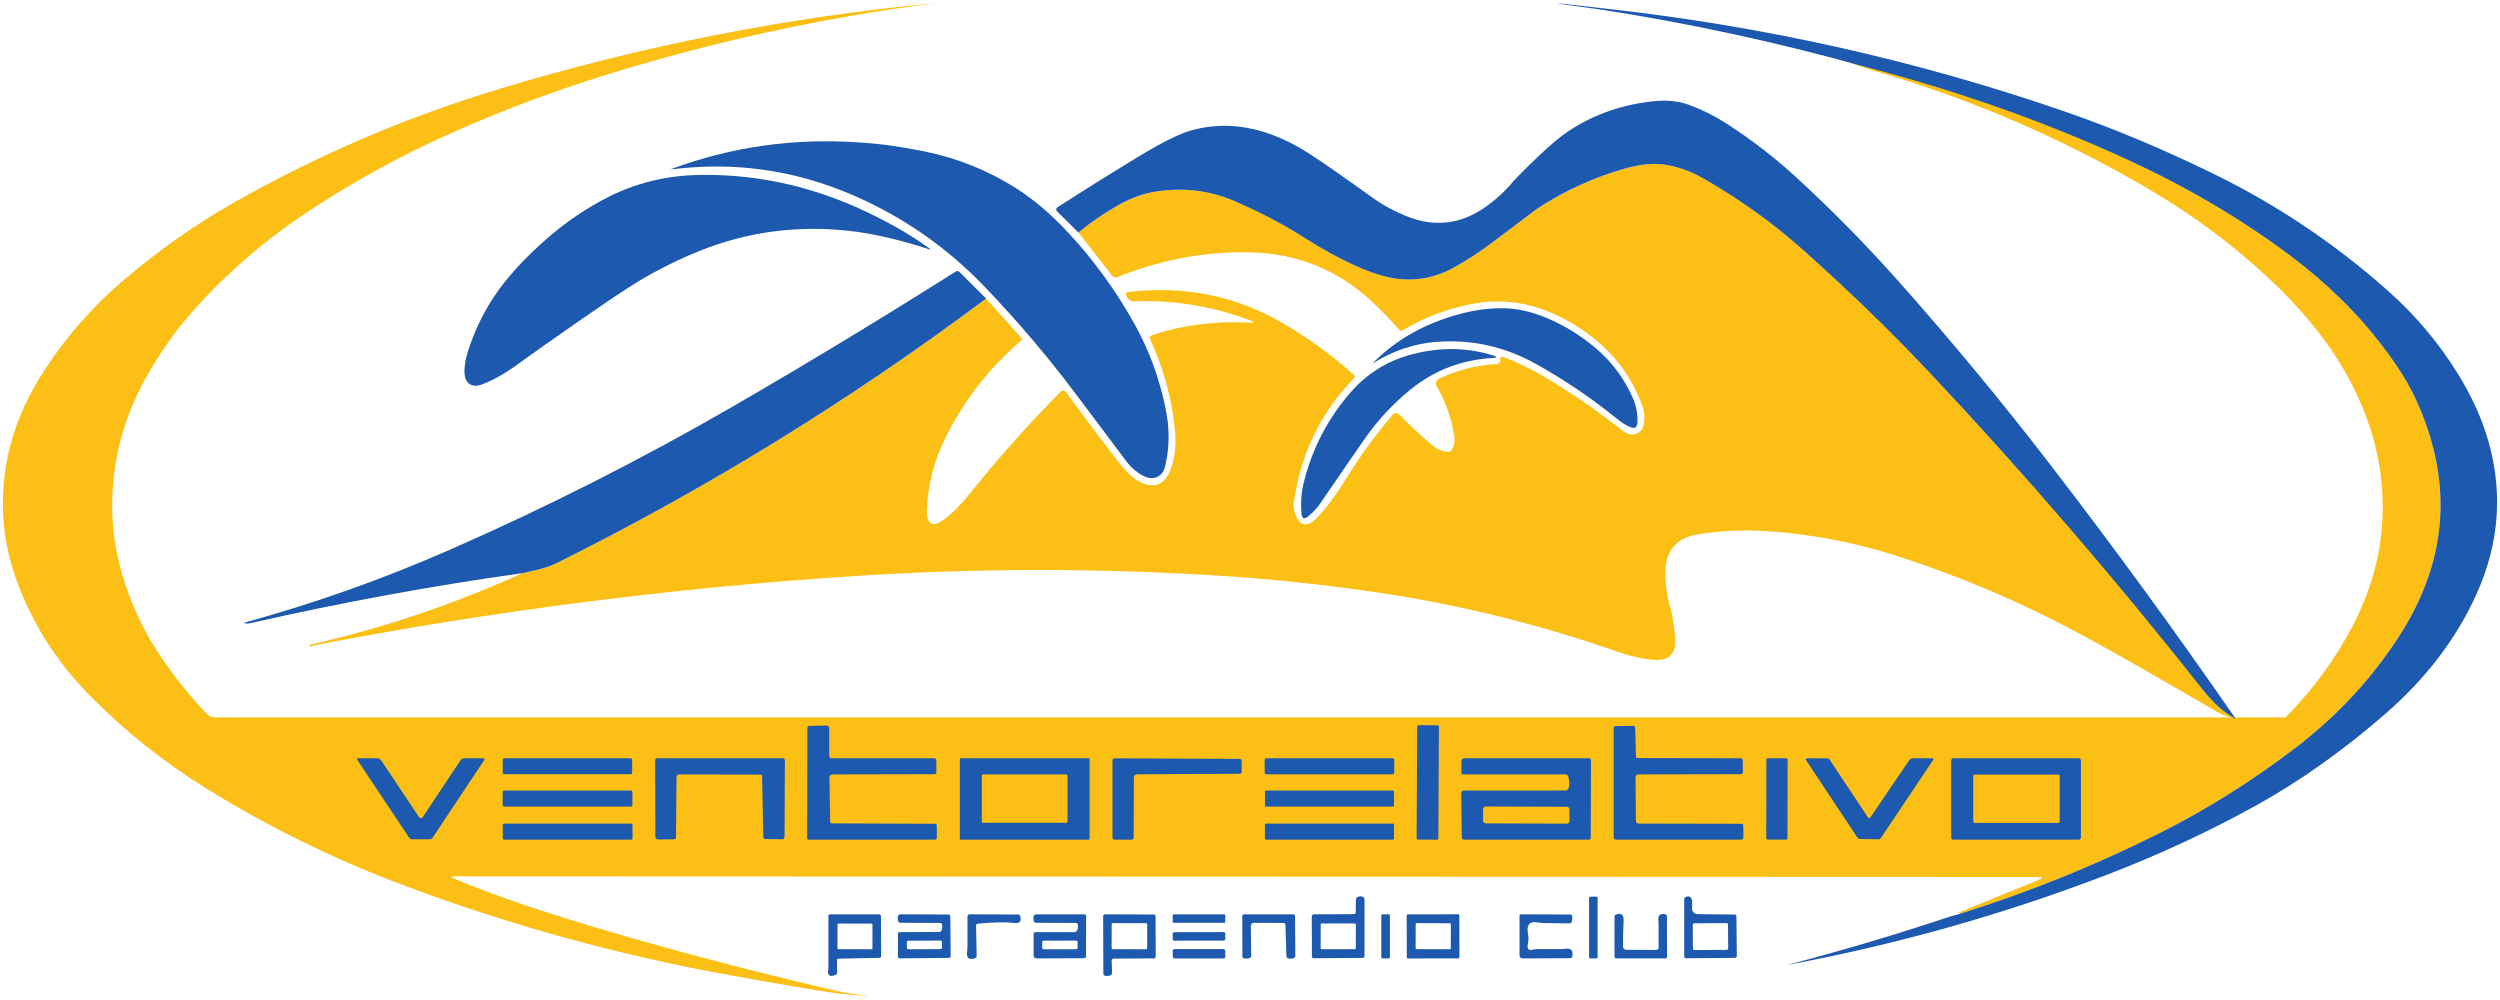
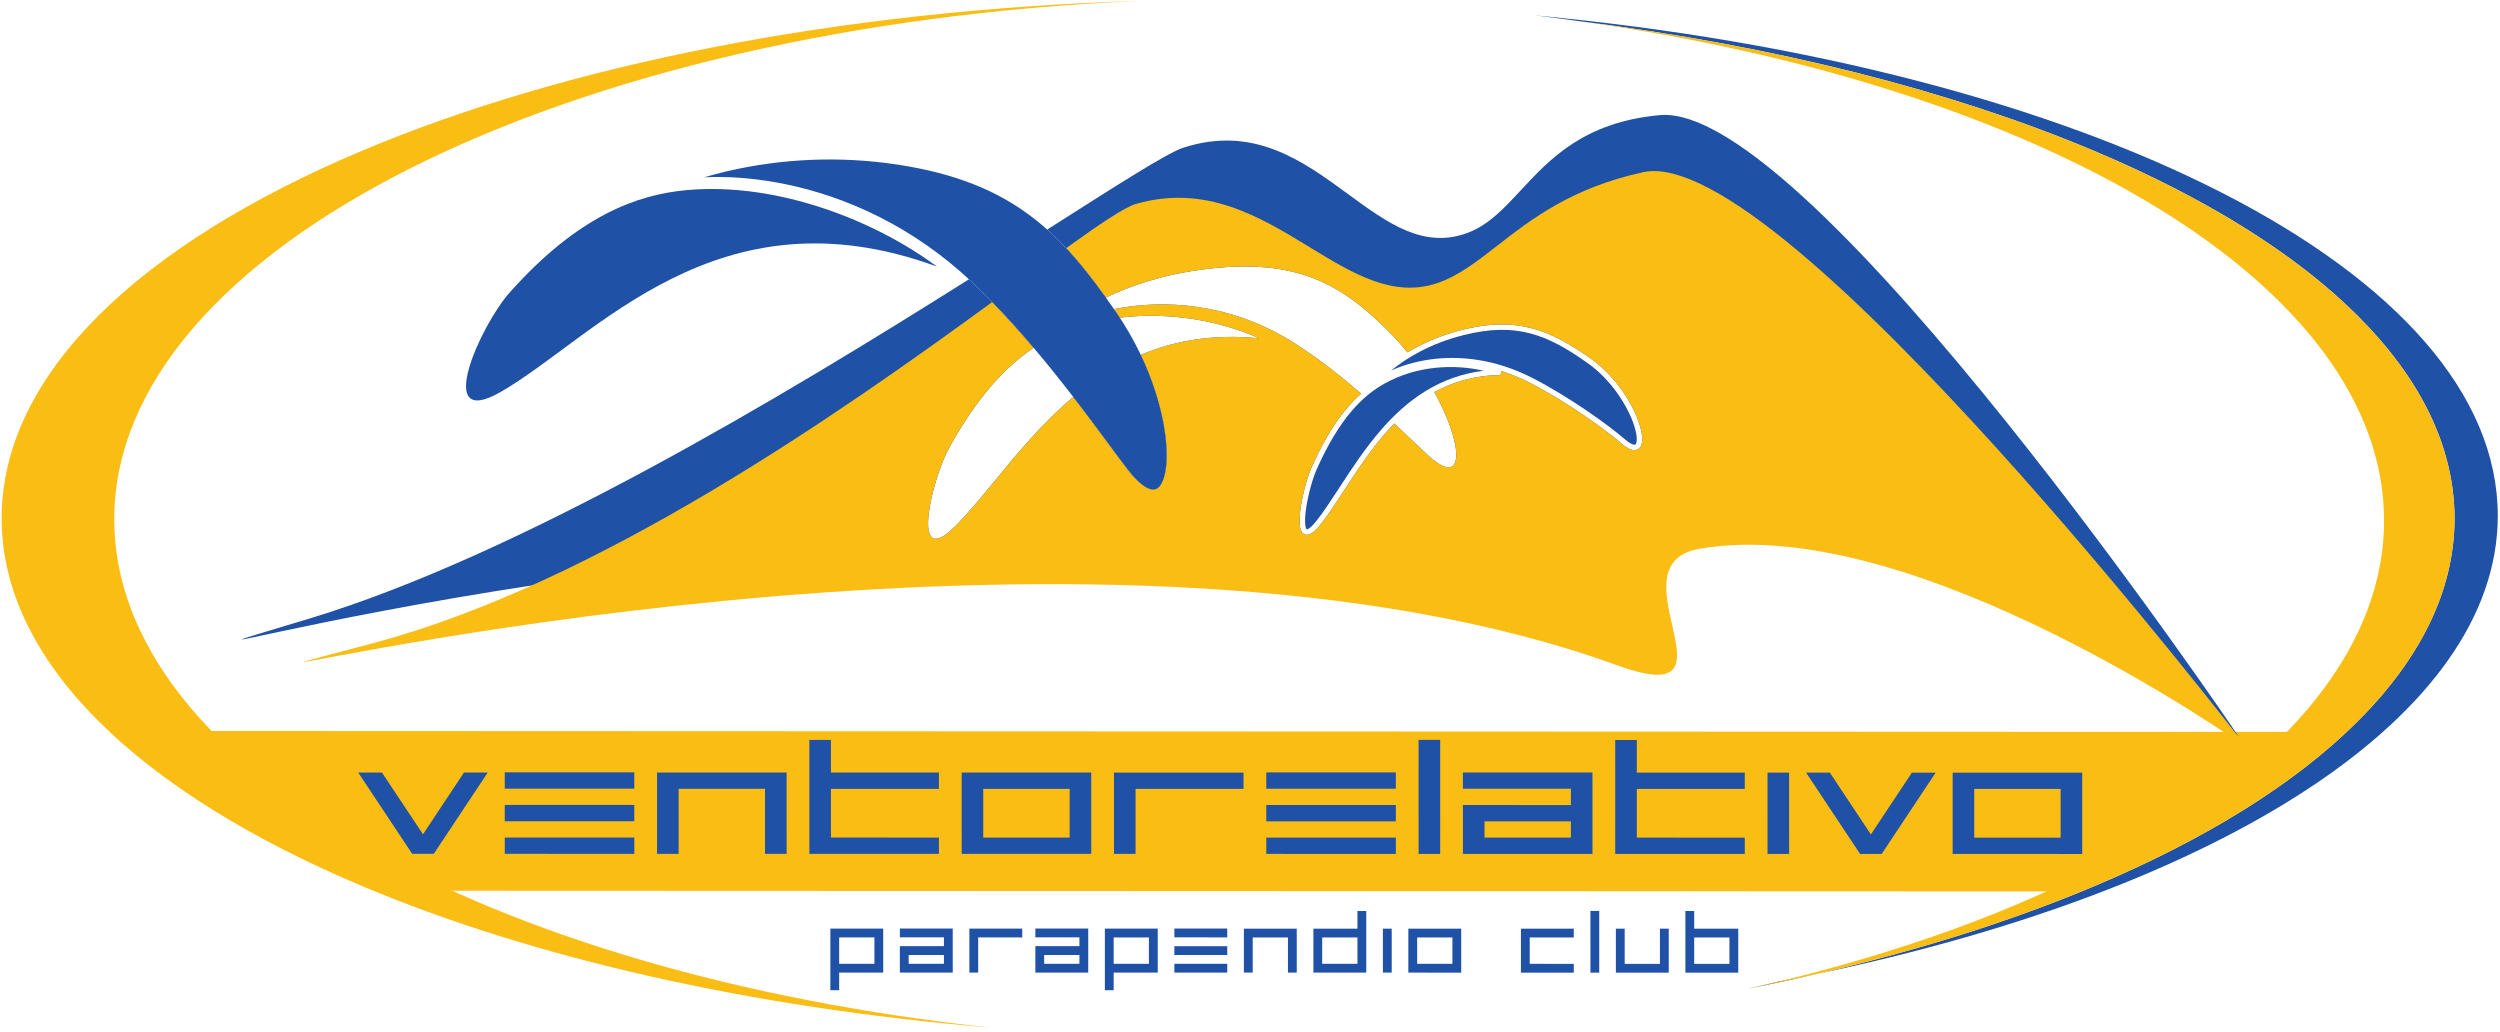
- <svg xmlns="http://www.w3.org/2000/svg" width="260" height="104" viewBox="0 0 737 294" fill="none">
-   <path fill="#FBBF15" d="M63.383 211.094c-1.12 0-1.976-.609-2.756-1.422-4.326-4.547-8.4-9.547-12.22-15-5.64-8.06-9.796-16.737-12.47-26.03-1.893-6.554-2.846-13.127-2.86-19.72-.033-13.6 3.4-26.467 10.3-38.6 3.96-6.96 8.34-13.167 13.14-18.62 9.94-11.28 21.42-21.224 34.44-29.83a289.793 289.793 0 0 1 41.66-22.86 412.172 412.172 0 0 1 45.87-17.29 576.566 576.566 0 0 1 97.2-21.2c.294-.04.304-.047.03-.02a658.406 658.406 0 0 0-128.76 25.38 382.85 382.85 0 0 0-78.1 33.48c-10.92 6.193-21.49 13.6-31.71 22.22-10.473 8.826-19.13 18.916-25.97 30.27-7.62 12.646-11.02 26.106-10.2 40.38.374 6.386 1.797 12.866 4.27 19.44 4.64 12.313 11.67 23.26 21.09 32.84a183.928 183.928 0 0 0 34.15 27.33 329.133 329.133 0 0 0 57.05 28.2 550.112 550.112 0 0 0 97.92 27.1c13.614 2.446 27.726 4.881 31.25 5.29 3.525.409 7.081.691 8.405.691 1.325 0 1.502.011 0-.084-1.501-.095-5.102-.705-6.769-.955-1.668-.25-77.476-17.729-114.396-33.442-1.066-.46-1.02-.69.14-.69l466.75.19c1.474 0 1.534.276.18.83l-23.56 9.63.5.33a393.757 393.757 0 0 0 59.08-23.93c13.56-6.814 26.72-15.08 39.48-24.8 12.38-9.42 22.647-20.464 30.8-33.13 14.5-22.507 16.027-45.964 4.58-70.37-2.533-5.4-6.616-11.567-12.25-18.5-7.826-9.627-17.73-18.647-29.71-27.06a262.645 262.645 0 0 0-37.97-22.2 446.994 446.994 0 0 0-79.01-29.01l-9.009-2.252c3.478 1.078 8.253 2.705 8.559 2.792 28.88 8.38 56.244 20.233 82.09 35.56a198.947 198.947 0 0 1 35.2 26.52 133.478 133.478 0 0 1 14.26 15.75 94.853 94.853 0 0 1 11.92 20.22c2.74 6.34 4.6 12.723 5.58 19.15 2.48 16.306-.286 31.983-8.3 47.03a111.02 111.02 0 0 1-19.2 26.08c-.199.205-.499.299-.838.312H63.383Z" />
-   <path fill="#1D59AF" d="M472.945 2.1a735.708 735.708 0 0 1-8.332-.955A215 215 0 0 0 460.707.7c-2.121-.13-1.636-.063 0 .16 1.546.21 3.094.428 4.641.647 2.035.288 4.072.576 6.109.845a663.324 663.324 0 0 1 77.79 16.79l2.779.732c27.253 7.187 54.521 16.915 79.941 29.068a262.645 262.645 0 0 1 37.97 22.2c11.98 8.413 21.884 17.433 29.71 27.06 5.634 6.933 9.717 13.1 12.25 18.5 11.447 24.406 9.92 47.863-4.58 70.37-8.153 12.666-18.42 23.71-30.8 33.13-12.76 9.72-25.92 17.986-39.48 24.8a393.757 393.757 0 0 1-59.08 23.93l-3.25.92a735.19 735.19 0 0 1-47.45 14.1c-.326.086-.323.1.01.04 32.207-6.02 63.6-14.9 94.18-26.64a349.587 349.587 0 0 0 43.14-20.02c13.054-7.18 25.907-16.264 38.56-27.25 12.114-10.527 21.114-22.36 27-35.5 6.894-15.394 7.847-30.997 2.86-46.81-1.853-5.887-4.68-11.907-8.48-18.06-5.573-9.014-12.373-17.094-20.4-24.24a227.461 227.461 0 0 0-51.51-34.6c-15.06-7.373-29.966-13.597-44.72-18.67-43.5-14.96-88.48-24.994-134.94-30.1l-.012-.002Z" />
-   <path fill="#FBBF15" d="M159.447 167.302c-1.806.46-3.613.88-5.42 1.26a325.78 325.78 0 0 1-62.4 21.04.536.536 0 0 0-.29.16c-.433.433-.273.52.48.26.147-.047.284-.084.41-.11a1279.757 1279.757 0 0 1 159.98-20.51 837.19 837.19 0 0 1 106.74-.11 554.303 554.303 0 0 1 48.01 5.11 383.67 383.67 0 0 1 70.37 17.5c3.554 1.246 7.014 1.993 10.38 2.24 3.04.22 4.97-.767 5.79-2.96.42-1.12.464-2.987.13-5.6-.393-3.12-.803-5.414-1.23-6.88a35.43 35.43 0 0 1-1.43-10.22c.027-3.094.694-5.507 2-7.24 1.64-2.174 3.99-3.514 7.05-4.02a91.245 91.245 0 0 1 21.44-1.01 159.557 159.557 0 0 1 38.02 7.37 323.541 323.541 0 0 1 45.43 18.59c12.807 6.408 32.822 18.068 42.972 23.981l.001.001.008.004c3.33 1.94 5.596 3.26 6.195 3.572 1.001.521 1.619.767 3.452 1.364 1.066.347 1.978.605.751 0-1.226-.605-6.019-4.53-8.769-8.012-4.387-8.94-52.097-63.28-81.01-93.99-11.691-12.418-17.903-18.357-27.33-27.05-6.78-6.26-11.756-10.69-14.93-13.29-7.306-5.993-15.34-11.51-24.1-16.55-3.806-2.187-7.71-3.554-11.71-4.1-3.34-.454-7.27-.023-11.79 1.29a94.307 94.307 0 0 0-25.46 11.7c-.18.12-4.286 3.216-12.32 9.29-4.613 3.493-8.936 6.31-12.97 8.45-4.593 2.433-9.493 3.463-14.7 3.09-3.86-.273-8.506-1.65-13.94-4.13-4.813-2.194-9.643-4.847-14.49-7.96-6.073-3.907-13.01-7.554-20.81-10.94-7.18-3.12-14.846-4.074-23-2.86-3.64.54-7.263 1.81-10.87 3.81a81.034 81.034 0 0 0-12.17 8.3l9.98 12.76c.167.216.397.372.655.445.259.072.531.056.775-.045 11-4.407 22.21-6.83 33.63-7.27 7.514-.294 14.11.386 19.79 2.04 8.34 2.42 15.77 6.746 22.29 12.98 2.56 2.44 5.057 5.04 7.49 7.8a.78.78 0 0 0 .99.15 56.813 56.813 0 0 1 11.69-5.48c4.554-1.52 8.717-2.474 12.49-2.86 7.987-.82 15.927.903 23.82 5.17 11.194 6.047 18.757 14.566 22.69 25.56.58 1.626.72 3.313.42 5.06-.253 1.5-.95 2.486-2.09 2.96-1.373.573-2.786.283-4.24-.87a206.382 206.382 0 0 0-23.41-16.09c-3.553-2.1-7.48-3.977-11.78-5.63-.693-.267-.966-.034-.82.7.067.333-.016.663-.25.99a.9.9 0 0 1-.342.283c-.143.071-.31.114-.488.127-5.933.326-11.606 1.766-17.02 4.32a1.532 1.532 0 0 0-.68 2.13c2.7 4.773 4.434 9.696 5.2 14.77.267 1.786-.06 3.23-.98 4.33a.945.945 0 0 1-.368.271 1.074 1.074 0 0 1-.472.079c-1.693-.074-3.336-.8-4.93-2.18a164.832 164.832 0 0 1-9.51-8.88 1.235 1.235 0 0 0-.933-.374 1.245 1.245 0 0 0-.907.434 146.165 146.165 0 0 0-13.19 17.98c-3.52 5.673-6.653 9.89-9.4 12.65-2.593 2.606-4.59 2.323-5.99-.85a7.476 7.476 0 0 1-.57-4.19c2.027-14.127 7.974-26.284 17.84-36.47a.484.484 0 0 0 .135-.36.492.492 0 0 0-.047-.188.487.487 0 0 0-.118-.152 130.18 130.18 0 0 0-20.41-14.98c-14.12-8.4-29.59-11.587-46.41-9.56a.68.68 0 0 0-.513.348.655.655 0 0 0-.007.612c.687 1.34 1.567 1.943 2.64 1.81.467-.06.73-.09.79-.09 11.12-.3 22.117 1.56 32.99 5.58 1.527.566 1.477.81-.15.73-10.28-.507-19.826.743-28.64 3.75a.844.844 0 0 0-.578.82.86.86 0 0 0 .078.35c4.074 8.833 6.524 17.926 7.35 27.28.354 3.993-.066 7.64-1.26 10.94-1.473 4.053-3.973 5.556-7.5 4.51-1.486-.44-2.946-1.32-4.38-2.64-1.166-1.08-2.333-2.37-3.5-3.87a906.371 906.371 0 0 1-15.6-20.75.943.943 0 0 0-1.085-.328.93.93 0 0 0-.335.218 397.39 397.39 0 0 0-27.18 30.53c-2.813 3.506-5.536 6.116-8.17 7.83-1.933 1.253-3.213 1.033-3.84-.66-.266-.7-.366-1.734-.3-3.1.367-7.46 2.24-14.547 5.62-21.26 5.507-10.947 12.904-20.394 22.19-28.34a.545.545 0 0 0 .19-.357.48.48 0 0 0-.021-.197.445.445 0 0 0-.099-.166l-10.43-11.65a821.99 821.99 0 0 1-126.06 77.73c-1.74.873-3.473 1.53-5.2 1.97Z" />
-   <path fill="#1D59AF" d="M659.137 211.582c-3.413-1.867-6.62-4.7-9.62-8.5a1417.557 1417.557 0 0 0-81.01-93.99 544.328 544.328 0 0 0-27.33-27.05c-6.78-6.26-11.756-10.69-14.93-13.29-7.306-5.993-15.34-11.51-24.1-16.55-3.806-2.187-7.71-3.554-11.71-4.1-3.34-.454-7.27-.024-11.79 1.29a94.307 94.307 0 0 0-25.46 11.7c-.18.12-4.286 3.216-12.32 9.29-4.613 3.493-8.936 6.31-12.97 8.45-4.593 2.433-9.493 3.463-14.7 3.09-3.86-.273-8.506-1.65-13.94-4.13-4.813-2.194-9.643-4.847-14.49-7.96-6.073-3.907-13.01-7.554-20.81-10.94-7.18-3.12-14.846-4.074-23-2.86-3.64.54-7.263 1.81-10.87 3.81a81.042 81.042 0 0 0-12.17 8.3l-6.31-6.25a.786.786 0 0 1-.231-.622.744.744 0 0 1 .331-.558c7.807-5.02 15.58-9.884 23.32-14.59 7.214-4.387 12.58-7.077 16.1-8.07 6.054-1.707 12.227-1.824 18.52-.35 5.447 1.273 10.987 3.733 16.62 7.38 3.614 2.333 9.947 6.75 19 13.25 1.867 1.333 4.164 2.64 6.89 3.92 2.82 1.326 5.297 2.193 7.43 2.6 6.334 1.206 12.3-.107 17.9-3.94a42.67 42.67 0 0 0 8.41-7.58c1.214-1.434 3.88-4.104 8-8.01 3.447-3.267 6.344-5.667 8.69-7.2 7.487-4.907 15.944-7.817 25.37-8.73 3.66-.354 7.007.03 10.04 1.15a56.197 56.197 0 0 1 11.04 5.52 153.016 153.016 0 0 1 20.73 16.02 424.96 424.96 0 0 1 29.86 30.38 991.584 991.584 0 0 1 44.95 54.32 1799.38 1799.38 0 0 1 54.56 74.8Zm-405.87-170c3.567.24 6.784.566 9.65.98 3.127.446 6.314 1 9.56 1.66 9.76 1.986 18.78 5.61 27.06 10.87 5.147 3.266 10.217 7.57 15.21 12.91 7.36 7.866 13.784 16.643 19.27 26.33 3.087 5.44 5.51 11.006 7.27 16.7 1.554 5.04 2.537 9.31 2.95 12.81.534 4.54.274 8.973-.78 13.3-.413 1.693-1.346 2.773-2.8 3.24-1.133.36-2.38.173-3.74-.56-1.866-1-3.46-2.37-4.78-4.11a3952.257 3952.257 0 0 1-14.14-18.84 347.503 347.503 0 0 0-27.75-32.77c-11.22-11.7-24.28-20.744-39.18-27.13-16.98-7.28-34.666-9.764-53.06-7.45-.326.04-.333 0-.02-.12 17.56-6.527 35.987-9.134 55.28-7.82Z" />
-   <path fill="#1D59AF" d="M256.017 62.332c7.2 3.46 13.277 7.026 18.23 10.7.267.2.24.246-.08.14-8.933-2.92-16.92-4.764-23.96-5.53-15.22-1.654-29.783.283-43.69 5.81-4.646 1.853-9.326 4.06-14.04 6.62-3.493 1.906-7.866 4.646-13.12 8.22a1268.375 1268.375 0 0 0-27.33 19.12c-3.373 2.433-6.646 4.26-9.82 5.48-1.906.733-3.35.536-4.33-.59-.693-.787-1.01-1.974-.95-3.56.067-1.807.41-3.674 1.03-5.6 2.167-6.774 5.26-12.9 9.28-18.38 3.434-4.68 7.994-9.53 13.68-14.55 5.834-5.14 12.117-9.394 18.85-12.76 4.26-2.127 8.854-3.74 13.78-4.84 4.334-.974 9.14-1.46 14.42-1.46 16.5-.014 32.517 3.713 48.05 11.18Zm34.69 25.27a821.99 821.99 0 0 1-126.06 77.73c-1.74.873-3.473 1.53-5.2 1.97-1.806.46-3.613.88-5.42 1.26a957.792 957.792 0 0 0-80.38 14.79 2.878 2.878 0 0 1-.4.05c-1.633.06-1.653-.13-.06-.57a441.242 441.242 0 0 0 58.88-20.93 842.903 842.903 0 0 0 84.54-42.8 1944.839 1944.839 0 0 0 65.15-39.46.89.89 0 0 1 .557-.136.82.82 0 0 1 .503.236l7.89 7.86Zm179.82 14.73c4.747 4.053 8.37 8.95 10.87 14.69a15.872 15.872 0 0 1 1.31 7.14c-.066 1.46-.773 1.906-2.12 1.34-1.226-.514-2.41-1.237-3.55-2.17a168.02 168.02 0 0 0-24.18-16.41c-9.24-5.16-19.04-7.337-29.4-6.53-6.553.513-12.726 2.573-18.52 6.18-.28.173-.3.14-.06-.1 6.8-6.834 15.327-11.61 25.58-14.33 4.494-1.194 8.784-1.75 12.87-1.67 4 .073 8.15 1.003 12.45 2.79 5.347 2.213 10.264 5.236 14.75 9.07Z" />
-   <path fill="#1D59AF" d="M398.117 115.312c4.914-5.66 11.017-9.427 18.31-11.3 8.3-2.127 16.22-1.997 23.76.39 1.307.413 1.277.656-.09.73-9.186.513-17.293 3.623-24.32 9.33a70.505 70.505 0 0 0-13.47 14.52 2421.363 2421.363 0 0 0-12.95 18.82 18.402 18.402 0 0 1-3.71 4.03c-1.153.926-1.8.696-1.94-.69a27.552 27.552 0 0 1 .7-9.51c2.48-9.874 7.05-18.647 13.71-26.32Zm1.55 153.28.05-3.71c.004-.169.04-.329.107-.466a.747.747 0 0 1 .273-.314c.58-.354 1.167-.37 1.76-.05a.711.711 0 0 1 .296.31.993.993 0 0 1 .104.47v16.62a.548.548 0 0 1-.142.371.49.49 0 0 1-.348.159l-14.5.11a.506.506 0 0 1-.356-.143.5.5 0 0 1-.154-.357l-.05-11.79c0-.175.072-.343.199-.467a.691.691 0 0 1 .481-.193l11.77-.05a.528.528 0 0 0 .358-.149.504.504 0 0 0 .152-.351Zm.036 3.559a.298.298 0 0 0-.299-.301l-9.76-.017a.299.299 0 0 0-.212.088.299.299 0 0 0-.089.212l-.012 6.98a.306.306 0 0 0 .088.212.3.3 0 0 0 .212.088l9.76.017a.3.3 0 0 0 .3-.299l.012-6.98Zm70.894-8.209h-1.76a.38.38 0 0 0-.38.38v17.44c0 .21.17.38.38.38h1.76c.21 0 .38-.17.38-.38v-17.44a.38.38 0 0 0-.38-.38Zm29.89 5.15 10.91.11a.5.5 0 0 1 .5.5l.12 11.75a.542.542 0 0 1-.145.371.505.505 0 0 1-.355.159l-14.5.11a.482.482 0 0 1-.36-.149.527.527 0 0 1-.15-.371v-16.86c0-.158.045-.311.129-.438a.702.702 0 0 1 .341-.272c1.52-.554 2.13.513 1.83 3.2a1.702 1.702 0 0 0 .423 1.316 1.706 1.706 0 0 0 1.257.574Zm8.936 3.084a.46.46 0 0 0-.134-.318.45.45 0 0 0-.319-.129l-9.5.066a.45.45 0 0 0-.447.453l.049 6.98a.44.44 0 0 0 .134.317.444.444 0 0 0 .319.13l9.5-.066a.452.452 0 0 0 .446-.454l-.048-6.979Zm-262.686 10.536.05 3.57a.797.797 0 0 1-.116.433.685.685 0 0 1-.324.277c-1.586.62-2.33.276-2.23-1.03.06-.714.09-1.097.09-1.15v-15.17a.5.5 0 0 1 .5-.5h14.46a.541.541 0 0 1 .54.54l.05 11.78a.487.487 0 0 1-.139.356.493.493 0 0 1-.351.154l-11.99.24a.584.584 0 0 0-.385.151.462.462 0 0 0-.155.349Zm10.466-10.561a.264.264 0 0 0-.078-.191.278.278 0 0 0-.191-.08l-9.76-.017a.256.256 0 0 0-.103.021.26.26 0 0 0-.088.058.278.278 0 0 0-.08.191l-.012 7.02c0 .035.007.07.021.103a.26.26 0 0 0 .058.088.285.285 0 0 0 .087.059c.033.013.068.02.104.02l9.76.017a.275.275 0 0 0 .191-.078.26.26 0 0 0 .058-.088.264.264 0 0 0 .021-.103l.012-7.02Zm19.944-.459-11.69-.05a.816.816 0 0 1-.436-.135.637.637 0 0 1-.254-.335 2.537 2.537 0 0 1 0-1.57.642.642 0 0 1 .258-.336.76.76 0 0 1 .432-.124l14.18.05a.519.519 0 0 1 .51.51l.12 11.75a.542.542 0 0 1-.145.371.505.505 0 0 1-.355.159l-14.56.15a.476.476 0 0 1-.353-.146.506.506 0 0 1-.108-.167.51.51 0 0 1-.039-.197v-6.68a.562.562 0 0 1 .34-.508.543.543 0 0 1 .21-.042l11.65-.05a.752.752 0 0 0 .421-.14.716.716 0 0 0 .259-.35 3.743 3.743 0 0 0 .15-1.66.565.565 0 0 0-.197-.354.619.619 0 0 0-.393-.146Zm.536 5.603a.42.42 0 0 0-.422-.418l-9.5.05a.417.417 0 0 0-.418.422l.009 1.68a.417.417 0 0 0 .422.418l9.5-.05a.42.42 0 0 0 .418-.422l-.009-1.68Zm10.064-4.843.17 8.94a.777.777 0 0 1-.115.426.601.601 0 0 1-.315.254c-1.733.593-2.536.063-2.41-1.59.087-1.06.13-1.624.13-1.69v-8.99c0-.175.069-.343.191-.467a.643.643 0 0 1 .459-.193l14.28.05a.7.7 0 0 1 .413.142.606.606 0 0 1 .227.348c.374 1.52-.17 2.193-1.63 2.02-2.7-.32-6.326-.254-10.88.2a.597.597 0 0 0-.373.182.522.522 0 0 0-.147.368Zm29.4-.76-11.69-.05a.816.816 0 0 1-.436-.135.637.637 0 0 1-.254-.335 2.537 2.537 0 0 1 0-1.57.64.64 0 0 1 .258-.334.768.768 0 0 1 .432-.126h14.18a.556.556 0 0 1 .4.164.542.542 0 0 1 .16.396l-.04 11.87a.512.512 0 0 1-.146.36.495.495 0 0 1-.354.15l-14.09.06a.855.855 0 0 1-.608-.255.875.875 0 0 1-.252-.615v-6.36a.52.52 0 0 1 .52-.52h11.47a.984.984 0 0 0 .468-.117.753.753 0 0 0 .312-.313c.274-.54.364-1.127.27-1.76a.574.574 0 0 0-.2-.361.63.63 0 0 0-.4-.149Zm.539 5.661a.457.457 0 0 0-.285-.425.464.464 0 0 0-.176-.035l-9.54.017a.464.464 0 0 0-.325.135.456.456 0 0 0-.134.326l.003 1.62a.464.464 0 0 0 .135.325.462.462 0 0 0 .325.134l9.54-.017a.457.457 0 0 0 .425-.284.464.464 0 0 0 .035-.176l-.003-1.62Zm10.041 5.349.1 3.62c.003.172-.029.335-.093.469a.569.569 0 0 1-.267.281 2.594 2.594 0 0 1-1.72.17.614.614 0 0 1-.346-.237.722.722 0 0 1-.134-.423l-.06-16.94a.5.5 0 0 1 .5-.5l14.44.05a.523.523 0 0 1 .358.149c.095.093.15.219.152.351l.05 11.94a.5.5 0 0 1-.155.36.539.539 0 0 1-.375.15l-11.92.05a.565.565 0 0 0-.382.154.496.496 0 0 0-.113.165.45.45 0 0 0-.035.191Zm10.476-10.591a.34.34 0 0 0-.102-.248.363.363 0 0 0-.113-.076.364.364 0 0 0-.134-.027l-9.78-.017a.358.358 0 0 0-.248.102.36.36 0 0 0-.103.248l-.012 6.98a.345.345 0 0 0 .102.247.335.335 0 0 0 .114.076.341.341 0 0 0 .134.027l9.78.017a.346.346 0 0 0 .323-.215.345.345 0 0 0 .027-.134l.012-6.98Zm22.744-2.969h-14.98a.26.26 0 0 0-.26.26v1.98c0 .143.117.26.26.26h14.98a.26.26 0 0 0 .26-.26v-1.98a.26.26 0 0 0-.26-.26Zm17.45 2.55-8.72-.04a.927.927 0 0 0-.862.554.875.875 0 0 0-.068.346l.11 8.78a.792.792 0 0 1-.114.432.6.6 0 0 1-.316.258 3.824 3.824 0 0 1-1.67.15.553.553 0 0 1-.354-.198.653.653 0 0 1-.146-.402l-.04-11.91a.498.498 0 0 1 .149-.367.515.515 0 0 1 .371-.153h14.55c.13 0 .255.054.347.149a.522.522 0 0 1 .143.361l.09 11.68a.87.87 0 0 1-.116.443.611.611 0 0 1-.304.267 2.722 2.722 0 0 1-1.78.04.598.598 0 0 1-.309-.25.853.853 0 0 1-.131-.43l-.28-9.2a.518.518 0 0 0-.168-.362.556.556 0 0 0-.382-.148Zm31.09-2.54h-2.02a.26.26 0 0 0-.26.26v12.46c0 .143.117.26.26.26h2.02a.26.26 0 0 0 .26-.26v-12.46a.26.26 0 0 0-.26-.26Zm20.751 12.646a.327.327 0 0 1-.203.305.323.323 0 0 1-.126.026l-14.86.026a.342.342 0 0 1-.234-.096.336.336 0 0 1-.097-.234l-.022-12.34a.336.336 0 0 1 .33-.33l14.86-.026a.322.322 0 0 1 .233.096.32.32 0 0 1 .097.233l.022 12.34Zm-2.528-9.718a.299.299 0 0 0-.088-.213.298.298 0 0 0-.211-.088l-9.76-.034a.3.3 0 0 0-.301.299l-.025 7.06a.3.3 0 0 0 .299.301l9.76.034a.3.3 0 0 0 .301-.299l.025-7.06Zm25.087-.598c-2.033-.214-2.813.93-2.34 3.43a6.946 6.946 0 0 1-.03 2.85c-.286 1.373.05 1.99 1.01 1.85 1-.147 1.527-.22 1.58-.22h7.17c.067 0 .577-.04 1.53-.12 1.52-.134 2.117.636 1.79 2.31a.607.607 0 0 1-.6.5l-14.09.06a.855.855 0 0 1-.608-.255.875.875 0 0 1-.252-.615v-11.63a.5.5 0 0 1 .5-.5l14.44.05a.627.627 0 0 1 .396.146.557.557 0 0 1 .194.354c.074.573.024 1.13-.15 1.67a.669.669 0 0 1-.265.337.764.764 0 0 1-.435.123c-2.54-.027-5.08-.06-7.62-.1-.04 0-.78-.08-2.22-.24Zm26.6 8.11 8.92.05c.17 0 .333-.069.453-.191a.653.653 0 0 0 .187-.459v-7c0-.047-.026-.447-.08-1.2-.106-1.36.567-1.924 2.02-1.69a.607.607 0 0 1 .51.59l.05 11.94a.505.505 0 0 1-.152.36.526.526 0 0 1-.368.15h-14.48a.498.498 0 0 1-.5-.5v-11.75c0-.153.045-.301.129-.424a.692.692 0 0 1 .341-.266c1.574-.567 2.31.083 2.21 1.95a145.42 145.42 0 0 0-.18 7.47.98.98 0 0 0 .275.682.94.94 0 0 0 .665.288Zm-118.622-5.213-14.64.026a.43.43 0 0 0-.429.43l.003 1.64c0 .238.193.43.43.43l14.64-.026a.43.43 0 0 0 .43-.431l-.003-1.64a.43.43 0 0 0-.431-.429Zm-.078 5.013h-14.46a.52.52 0 0 0-.52.52v1.72c0 .287.233.52.52.52h14.46a.52.52 0 0 0 .52-.52v-1.72a.52.52 0 0 0-.52-.52Zm-115.43-37.06 30.39.12a.53.53 0 0 1 .364.143.484.484 0 0 1 .156.347v3.6a.595.595 0 0 1-.178.424.616.616 0 0 1-.432.176h-37.11a.498.498 0 0 1-.5-.5l.06-32.44c0-.158.052-.309.146-.421a.473.473 0 0 1 .354-.179l5.11-.12a.738.738 0 0 1 .316.063c.1.045.192.111.269.196a.913.913 0 0 1 .181.298c.042.112.064.232.064.353v8.09c0 .175.07.343.194.466a.657.657 0 0 0 .466.194h30.28a.675.675 0 0 1 .442.157.514.514 0 0 1 .188.383l.02 3.67a.425.425 0 0 1-.193.339.804.804 0 0 1-.467.141l-29.93.06a.963.963 0 0 0-.668.261.892.892 0 0 0-.203.289.83.83 0 0 0-.069.34l.21 13.06a.484.484 0 0 0 .162.347.562.562 0 0 0 .378.143Zm178.529-28.915-5.6-.03a.401.401 0 0 0-.403.398l-.172 32.92a.4.4 0 0 0 .398.402l5.6.029a.4.4 0 0 0 .402-.398l.172-32.919a.399.399 0 0 0-.397-.402Zm58.971 9.665 30.38.06c.165 0 .322.057.439.158a.508.508 0 0 1 .181.382l.03 3.67a.427.427 0 0 1-.19.339.782.782 0 0 1-.46.141l-30.16.06a.858.858 0 0 0-.597.246.848.848 0 0 0-.182.273.84.84 0 0 0-.061.321l.12 12.96c.003.186.08.364.215.495a.724.724 0 0 0 .505.205l30.41.06c.138 0 .27.051.368.143a.479.479 0 0 1 .152.347l.04 3.53a.665.665 0 0 1-.199.474.686.686 0 0 1-.481.196h-36.91a.657.657 0 0 1-.466-.194.657.657 0 0 1-.194-.466v-32.26a.57.57 0 0 1 .56-.57l5.25-.07c.139 0 .272.052.372.145a.5.5 0 0 1 .158.355l.23 8.51a.51.51 0 0 0 .147.347.489.489 0 0 0 .343.143Zm-359.19 17.47a.613.613 0 0 0 .509.266.625.625 0 0 0 .511-.276l11.12-16.75a1.464 1.464 0 0 1 1.22-.65h5.42c.5 0 .61.206.33.62l-15.14 22.78a1.17 1.17 0 0 1-.356.352.813.813 0 0 1-.424.128h-5.37a.81.81 0 0 1-.423-.128 1.184 1.184 0 0 1-.357-.352l-15.3-22.96c-.2-.294-.123-.44.23-.44h5.59a1.563 1.563 0 0 1 1.31.71l11.13 16.7Zm62.3-17.41h-37.18a.49.49 0 0 0-.49.49v3.72c0 .27.22.49.49.49h37.18a.49.49 0 0 0 .49-.49v-3.72a.49.49 0 0 0-.49-.49Zm38.26 4.81-23.91-.06a.774.774 0 0 0-.555.237.835.835 0 0 0-.235.573l-.15 17.75a.592.592 0 0 1-.151.399.513.513 0 0 1-.369.171l-4.78.06a.725.725 0 0 1-.55-.243.838.838 0 0 1-.17-.273.917.917 0 0 1-.06-.324l-.07-22.58c0-.138.054-.27.15-.368a.505.505 0 0 1 .36-.152h37.14c.159 0 .312.065.425.181a.634.634 0 0 1 .175.439l-.1 22.51a.834.834 0 0 1-.194.534.656.656 0 0 1-.214.162.584.584 0 0 1-.252.054l-5.11-.08a.461.461 0 0 1-.344-.183.701.701 0 0 1-.146-.427l-.36-17.88a.5.5 0 0 0-.158-.355.546.546 0 0 0-.372-.145Zm97.08 18.93a.26.26 0 0 1-.26.26h-37.74a.264.264 0 0 1-.184-.076.264.264 0 0 1-.076-.184v-23.48a.26.26 0 0 1 .26-.26h37.74a.26.26 0 0 1 .26.26v23.48Zm-6.51-18.56a.418.418 0 0 0-.42-.42h-24.42a.42.42 0 0 0-.42.42v13.42a.424.424 0 0 0 .123.297.42.42 0 0 0 .297.123h24.42a.424.424 0 0 0 .388-.259.424.424 0 0 0 .032-.161v-13.42Zm19.56.4-.06 17.75a.676.676 0 0 1-.193.474.659.659 0 0 1-.467.196h-4.93a.657.657 0 0 1-.466-.194.657.657 0 0 1-.194-.466v-22.7a.636.636 0 0 1 .39-.585.599.599 0 0 1 .24-.045l36.93.17a.53.53 0 0 1 .368.146.493.493 0 0 1 .152.354v3.38a.505.505 0 0 1-.152.36.526.526 0 0 1-.368.15l-30.39.16a.876.876 0 0 0-.608.252.841.841 0 0 0-.252.598Zm76.27-5.58h-37.22a.49.49 0 0 0-.49.49v3.76c0 .27.22.49.49.49h37.22a.49.49 0 0 0 .49-.49v-3.76a.49.49 0 0 0-.49-.49Zm20.29 4.24v-3.27a1.207 1.207 0 0 1 .054-.371c.037-.118.092-.225.162-.316a.772.772 0 0 1 .245-.21.6.6 0 0 1 .289-.073h36.94a.494.494 0 0 1 .357.15.487.487 0 0 1 .143.36l-.06 22.94a.54.54 0 0 1-.161.389.562.562 0 0 1-.389.161h-36.81a.653.653 0 0 1-.463-.196.694.694 0 0 1-.197-.474l-.16-13.11a.73.73 0 0 1 .196-.509.673.673 0 0 1 .484-.211h27.23c1.987 0 2.99-.004 3.01-.01.967-.38 1.187-1.714.66-4a.94.94 0 0 0-.337-.532.977.977 0 0 0-.603-.208h-30.15a.413.413 0 0 1-.311-.15.554.554 0 0 1-.129-.36Zm31.876 10.864a.808.808 0 0 0-.497-.75.825.825 0 0 0-.31-.063l-23.86-.083a.804.804 0 0 0-.574.235.81.81 0 0 0-.239.572l-.012 3.36a.82.82 0 0 0 .236.574.817.817 0 0 0 .572.239l23.859.083a.808.808 0 0 0 .813-.807l.012-3.36Zm63.845-15.1-5.38-.009a.44.44 0 0 0-.441.439l-.04 23.1a.44.44 0 0 0 .439.441l5.38.009a.44.44 0 0 0 .441-.439l.04-23.1a.44.44 0 0 0-.439-.441Zm24.769 17.536 11.4-16.79c.157-.231.362-.42.598-.551.235-.131.493-.199.752-.199h5.52c.42 0 .517.173.29.52l-15.32 22.88a1.282 1.282 0 0 1-.364.363.74.74 0 0 1-.406.127l-5.53-.11a.724.724 0 0 1-.399-.137 1.356 1.356 0 0 1-.361-.373l-14.94-22.53c-.333-.5-.206-.747.38-.74l5.7.04a.938.938 0 0 1 .437.118c.136.075.254.182.343.312l11.32 17.05a.368.368 0 0 0 .294.164.323.323 0 0 0 .286-.144Zm62.14 5.81a.647.647 0 0 1-.65.65h-36.94a.65.65 0 0 1-.65-.65v-22.7a.65.65 0 0 1 .65-.65h36.94a.65.65 0 0 1 .65.65v22.7Zm-6.26-18.08a.46.46 0 0 0-.46-.46h-24.56a.46.46 0 0 0-.46.46v13.32a.46.46 0 0 0 .46.46h24.56a.457.457 0 0 0 .425-.284.464.464 0 0 0 .035-.176v-13.32Zm-421.21 4.23h-37.34a.45.45 0 0 0-.45.45v3.84c0 .248.202.45.45.45h37.34a.45.45 0 0 0 .45-.45v-3.84a.45.45 0 0 0-.45-.45Zm224.7 0h-37.5a.27.27 0 0 0-.27.27v4.2c0 .149.121.27.27.27h37.5a.27.27 0 0 0 .27-.27v-4.2a.27.27 0 0 0-.27-.27Zm-224.66 9.75h-37.38a.43.43 0 0 0-.43.43v3.88c0 .237.193.43.43.43h37.38a.43.43 0 0 0 .43-.43v-3.88a.43.43 0 0 0-.43-.43Zm224.57 0h-37.34a.36.36 0 0 0-.36.36v4.02c0 .199.161.36.36.36h37.34a.36.36 0 0 0 .36-.36v-4.02a.36.36 0 0 0-.36-.36Z" />
+ <svg xmlns="http://www.w3.org/2000/svg" width="354" height="146" fill="none" viewBox="0 0 708 292">
+   <path fill="#1F52A6" fill-rule="evenodd" d="M507.383 277.074c-1.274.318-2.554.633-3.839.944a652.831 652.831 0 0 0 10.955-2.188c28.966-6.702 55.421-15.098 78.617-24.876 31.41-13.239 56.886-29.027 74.523-46.607 17.64-17.582 27.485-37.009 27.483-57.486-.003-20.476-9.853-39.904-27.498-57.49-17.641-17.583-43.121-33.376-74.534-46.62-40.206-16.952-90.2-29.759-146.083-36.786a634.862 634.862 0 0 0-12.687-1.64c156.278 14.567 273.043 72.491 273.051 141.72.007 56.762-78.473 105.909-192.872 129.785a618.741 618.741 0 0 1-19.466 4.172 532.408 532.408 0 0 0 12.35-2.928Z" clip-rule="evenodd" />
+   <path fill="#FABD14" d="M323.205.244C159.992 7.22 32.315 70.286 32.36 147.113c.04 69.969 106.002 128.615 248.212 143.913-68.805-5.704-130.339-19.987-178.074-40.114-31.413-13.244-56.893-29.037-74.534-46.62C10.319 186.706.47 167.278.467 146.801c-.003-20.476 9.842-39.902 27.483-57.485 17.637-17.58 43.113-33.369 74.522-46.608C159.875 18.513 237.236 2.773 323.205.244Zm123.802 5.721C502.89 12.992 552.884 25.8 593.09 42.751c31.413 13.244 56.893 29.037 74.534 46.62 17.645 17.586 27.495 37.014 27.497 57.49.003 20.477-9.842 39.904-27.482 57.486-17.637 17.58-43.113 33.368-74.523 46.607-28.297 11.928-61.445 21.8-98.083 29.048 106.708-23.967 180.164-74.325 180.131-132.602-.041-66.637-96.156-123.005-228.157-141.435Z" />
+   <path fill="#FABD14" d="M584.579 252.455c28.432-12.882 51.655-28.185 68.088-45.183l-602.742-.262c16.454 17.013 39.694 32.337 68.141 45.244l466.513.201Z" />
+   <path fill="#1F52A6" d="M381.782 54.974c-12.801-9.381-26.776-19.623-46.729-13.121-4.411 1.437-18.313 10.302-38.149 22.95l-.335.214c6.042 5.394 11.287 11.82 16.601 19.243 7.002-3.371 16.518-6.648 28.691-8.1 24.973-2.978 37.958 3.936 52.025 18.338a75.074 75.074 0 0 1 4.695 5.291c4.013-2.406 9.145-4.764 15.467-6.366 7.685-1.946 13.909-1.983 19.681-.475 5.757 1.503 11.005 4.527 16.753 8.596 7.235 5.122 11.969 12.919 13.767 18.478.451 1.395.727 2.675.803 3.757.074 1.052-.031 2.042-.476 2.748-.235.373-.568.67-1.004.829-.428.155-.889.154-1.349.048-.894-.206-1.921-.837-3.07-1.837-4.322-3.759-15.513-11.842-25.858-17.145a51.887 51.887 0 0 0-8.132-3.349l-.209 1.153c-7.273.047-13.436 1.885-18.758 4.83 8.356 14.972 8.756 27.468-1.678 17.971-1.31-1.193-2.905-2.71-4.74-4.455l-.002-.002-.004-.004c-1.486-1.413-3.129-2.976-4.906-4.637a68.701 68.701 0 0 0-2.259 2.449c-3.906 4.443-7.231 9.298-10.247 13.888-.565.861-1.12 1.713-1.667 2.553l-.001.001c-2.356 3.617-4.552 6.989-6.705 9.695-.952 1.197-1.783 2.022-2.513 2.484-.722.456-1.561.674-2.288.177-.626-.428-.892-1.229-1.019-1.978-.135-.798-.15-1.781-.086-2.85.257-4.259 1.828-10.511 3.315-13.871 4.666-10.54 9.451-16.922 14.075-21.018-5.869-5.059-12.461-10.253-19.29-14.538-18.093-11.352-36.95-12.132-50.707-9.391.23.33.46.663.69.997.328.476.649.953.965 1.431 14.424-1.765 28.975 1.078 39.437 5.852-13.048-1.323-24.047.692-33.502 4.684 5.331 11.224 7.558 22.11 7.327 29.48-.078 2.491-.435 4.51-1.001 5.98-.574 1.487-1.29 2.24-1.976 2.526-.643.267-1.592.258-2.984-.565-1.405-.829-3.109-2.407-5.076-4.962-1.461-1.897-3.233-4.296-5.277-7.062l-.001-.001-.001-.001c-2.872-3.886-6.281-8.499-10.115-13.468-8.806 7.389-15.969 16.11-22.343 23.87-4.019 4.893-7.723 9.403-11.328 12.956-12.664 12.484-6.436-13.489-1.391-22.595 8.118-14.65 16.196-23.062 23.841-28.142-5.39-6.35-11.247-12.74-17.384-18.535-.314-.297-.63-.592-.946-.884-52.098 32.859-127.318 78.13-186.912 96.129-13.176 3.979-19.085 5.696-19.042 5.863.276 1.062 241.224-60.526 384.967-1.339 19.913 8.2 17.992-1.445 15.674-13.083-2.055-10.318-4.422-22.201 7.835-24.608 61.544-12.084 157.035 66.491 157.035 66.491S512.481 28.753 470.053 32.606c-21.4 1.944-31.092 12.378-39.371 21.29-4.702 5.062-8.949 9.633-14.625 11.878-12.69 5.019-23.03-2.558-34.275-10.8Z" />
+   <path fill="#FABD14" d="M370.889 69.998c-14.063-8.58-29.385-17.93-49.195-12.242-3.166.91-10.029 5.529-19.754 12.527 3.903 4.173 7.55 8.836 11.23 13.977 7.002-3.371 16.518-6.648 28.691-8.1 24.973-2.978 37.958 3.936 52.025 18.338a75.095 75.095 0 0 1 4.695 5.291c4.013-2.406 9.145-4.764 15.467-6.366 7.685-1.946 13.909-1.983 19.681-.475 5.757 1.503 11.005 4.527 16.753 8.596 7.235 5.122 11.969 12.919 13.767 18.478.451 1.395.727 2.675.803 3.757.074 1.052-.031 2.042-.476 2.748-.235.373-.568.67-1.004.829-.428.155-.889.154-1.349.048-.894-.206-1.921-.837-3.07-1.837-4.322-3.759-15.513-11.842-25.858-17.145a51.887 51.887 0 0 0-8.132-3.349l-.209 1.153c-7.273.047-13.436 1.885-18.758 4.83 8.356 14.972 8.756 27.468-1.678 17.971-1.31-1.193-2.905-2.71-4.74-4.455l-.002-.002-.004-.004c-1.486-1.413-3.129-2.976-4.906-4.637a68.701 68.701 0 0 0-2.259 2.449c-3.906 4.443-7.231 9.298-10.247 13.888-.565.861-1.12 1.713-1.667 2.553l-.001.001c-2.356 3.617-4.552 6.989-6.705 9.695-.952 1.197-1.783 2.022-2.513 2.484-.722.456-1.561.674-2.288.177-.626-.428-.892-1.229-1.019-1.978-.135-.798-.15-1.781-.086-2.85.257-4.259 1.828-10.511 3.315-13.871 4.666-10.54 9.451-16.922 14.075-21.018-5.869-5.059-12.461-10.253-19.29-14.538-18.093-11.352-36.95-12.132-50.707-9.391.23.33.46.663.69.997.328.476.649.953.965 1.431 14.424-1.765 28.975 1.078 39.437 5.852-13.048-1.323-24.047.692-33.502 4.684 5.331 11.224 7.558 22.11 7.327 29.48-.078 2.491-.435 4.51-1.001 5.98-.574 1.487-1.29 2.24-1.976 2.526-.643.267-1.592.258-2.984-.565-1.405-.829-3.109-2.407-5.076-4.962-1.461-1.897-3.233-4.296-5.277-7.062l-.001-.001-.001-.001c-2.872-3.886-6.281-8.499-10.115-13.468-8.806 7.389-15.969 16.11-22.343 23.87-4.019 4.893-7.723 9.403-11.328 12.956-12.664 12.484-6.436-13.489-1.391-22.595 8.118-14.65 16.196-23.062 23.841-28.142-3.711-4.373-7.643-8.763-11.736-12.966-42.838 31.221-111.488 79.612-175.473 96.643-13.479 3.588-19.52 5.119-19.486 5.263.202.886 229.801-50.62 371.927.958 19.782 7.179 17.874-1.265 15.571-11.454-2.041-9.033-4.392-19.438 7.784-21.546 61.137-10.578 154.995 56.346 154.995 56.346S504.693 40.229 465.367 48.764c-20.263 4.397-31.786 13.37-41.357 20.823-5.794 4.512-10.873 8.467-16.744 10.513-12.615 4.397-24.008-2.555-36.377-10.102Z" />
+   <path fill="#1F52A6" d="M370.65 149.695c-.245.155-.42.209-.503.219-.068.008-.069.007-.081-.003l-.01-.007c-.048-.033-.265-.339-.37-.961-.105-.623-.128-1.497-.068-2.503.243-4.023 1.801-10.204 3.188-13.339 6.595-14.9 13.295-21.141 19.325-24.492 9.273-5.153 19.826-5.519 28.063-3.599-12.516 1.471-21.648 8.277-28.745 16.349-4.763 5.418-8.658 11.4-12.123 16.721-2.332 3.582-4.47 6.864-6.546 9.475-.906 1.138-1.641 1.831-2.13 2.14Z" />
+   <path fill="#1F52A6" d="M463.27 125.706c-.162.258-.207.309-.7.196-.493-.114-1.339-.569-2.406-1.498-4.451-3.872-15.682-11.98-26.167-17.354-10.716-5.493-20.879-6.403-29.089-5.234-4.248.605-7.936 1.759-10.96 3.127 4.177-3.387 10.741-7.56 20.479-10.026 14.979-3.794 23.79-.167 35.164 7.886 6.909 4.892 11.493 12.449 13.19 17.695.424 1.311.667 2.477.732 3.391.064.913-.08 1.56-.243 1.817Z" />
+   <path fill="#1F52A6" fill-rule="evenodd" d="M144.383 82.786c19.262-21.588 35.924-27.674 50.141-28.953 25.868-2.324 53.569 8.807 70.803 21.661-62.282-22.869-96.844 20.215-123.594 35.538-19.06 10.916-5.761-18.82 2.65-28.246Z" clip-rule="evenodd" />
+   <path fill="#1F52A6" d="M319.354 132.953c1.967 2.555 3.671 4.133 5.075 4.962 1.393.823 2.342.833 2.985.565.686-.285 1.402-1.039 1.975-2.526.567-1.47.924-3.489 1.002-5.98.313-9.992-3.892-26.448-14.227-41.446-7.769-11.276-15.056-20.48-24.48-27.505-9.402-7.008-21.01-11.903-37.492-14.406a128.135 128.135 0 0 0-48.679 1.975 119.859 119.859 0 0 0-6.101 1.617c6.772-.326 14.906.214 23.716 2.093 16.408 3.499 35.276 11.663 52.227 27.673 15.856 14.976 29.848 33.909 38.721 45.916 2.044 2.766 3.817 5.164 5.278 7.062Z" />
+   <path fill="#1F52A6" fill-rule="evenodd" d="M138.132 218.776h-6.727l-11.616 17.499-11.622-17.5-6.727-.002 15.292 23.031h6.115l15.285-23.028Zm54.064 23.034-.003-18.415 24.463.001.001 18.416h6.116l-.004-23.029-36.69-.001.002 23.026 6.115.002Zm73.709.005V237.2l-30.577-.002-.001-13.799 30.577.003-.001-4.615-30.578-.001-.001-9.231-6.113-.001.002 32.258 36.692.003Zm55.69.005-.001-18.413 30.576.001v-4.613l-36.692-.003.002 23.028h6.115Zm73.71.007-.001-4.615-36.691-.004v4.616l36.692.003Zm-.001-9.23v-4.616l-36.693-.002.001 4.614 36.692.004Zm-.001-9.229v-4.616l-36.692-.004v4.616l36.692.004Zm12.558 18.46-.004-32.305h-6.115l.004 32.304 6.115.001Zm86.263.008v-4.616l-30.577-.003-.003-13.798 30.578.002v-4.613l-30.578-.003-.001-9.23h-6.115l.004 32.257 36.692.004Zm12.557 0-.004-23.028h-6.114l.002 23.028h6.116Zm41.497-23.024-6.727-.001-11.616 17.499-11.621-17.502h-6.728l15.292 23.031 6.114.001 15.286-23.028Zm-368.539 22.996v-4.616l-36.692-.002v4.614l36.692.004Zm-.001-9.229v-4.616l-36.692-.004v4.616l36.692.004Zm0-9.231-.001-4.614-36.692-.004v4.616l36.693.002Zm123.286 13.855-24.463-.001-.001-13.799 24.462.001.002 13.799Zm6.114 4.617-.002-23.029-36.692-.004.002 23.029 36.692.004Zm274.532-4.592-24.463-.003-.003-13.799 24.464.003.002 13.799Zm6.116 4.616-.004-23.03-36.692-.002.002 23.029 36.694.003Z" clip-rule="evenodd" />
+   <path fill="#1F52A6" d="M444.875 237.216v-4.615l-24.462-.002v4.614l24.462.003Zm6.116 4.616-36.693-.003-.001-13.845 30.58.003-.002-4.616-30.578-.002-.002-4.616 36.692.004v1.18l.002 3.435v4.615l.002 12.72v1.125Z" />
+   <path fill="#1F52A6" fill-rule="evenodd" d="m247.635 272.941-9.983-.001-.001-7.464 9.984.001v7.464Zm2.496 2.495-.002-12.455h-14.974l.002 17.446h2.496l-.001-4.991h12.479Zm26.891.004-.001-9.96 12.478.001v-2.496h-14.974l.001 12.454 2.496.001Zm48.355-2.492-9.983-.002-.001-7.462h9.982l.002 7.464Zm2.496 2.494-.002-12.453-14.974-.001.002 17.445h2.495v-4.992l12.479.001Zm19.685.003v-2.496l-14.975-.001v2.496l14.975.001Zm0-4.992-.002-2.494-14.973-.002v2.496h14.975Zm-.002-4.99v-2.496l-14.974-.002v2.495l14.974.003Zm7.208 9.984v-9.96l9.982.001.002 9.959h2.494l-.001-12.455h-14.975l.002 12.453 2.496.002Zm29.668-2.494-9.983-.001-.001-7.464 9.984.001v7.464Zm2.496 2.495-.003-17.446h-2.495v4.991h-12.477l.001 12.455h14.974Zm7.205.001-.001-12.453-2.496-.002.003 12.455h2.494Zm17.188-2.495-9.983-.001-.001-7.461h9.984v7.462Zm2.496 2.498-.002-12.455-14.973-.001.001 12.453 14.974.003Zm16.909.001h14.973v-2.495l-12.479-.001-.001-7.464 12.479.003v-2.498h-14.974l.002 12.455Zm22.179.001-.001-17.47-2.495-.002.002 17.471 2.494.001Zm4.71 0 14.973.002-.001-12.454-2.495-.001.002 9.959-9.983-.002-.001-9.957h-2.496l.001 12.453Zm32.164-2.492-9.983-.002-.001-7.463 9.983.001.001 7.464Zm2.496 2.496-.001-12.454-12.479-.002-.001-5.016h-2.495l.001 17.471 14.975.001Z" clip-rule="evenodd" />
+   <path fill="#1F52A6" d="M267.32 272.941v-2.494h-9.983v2.494h9.983Zm2.496 2.498-14.974-.002-.001-7.488 12.479.002v-2.496l-12.479-.002-.001-2.494h14.974v2.496l.002 2.497v7.487Zm35.875-2.494v-2.496h-9.982v2.495l9.982.001Zm2.496 2.496h-14.973l-.001-7.488h12.478v-2.494l-12.478-.002-.002-2.494 14.975.001v1.805l.001.69v9.982Z" />
</svg>
